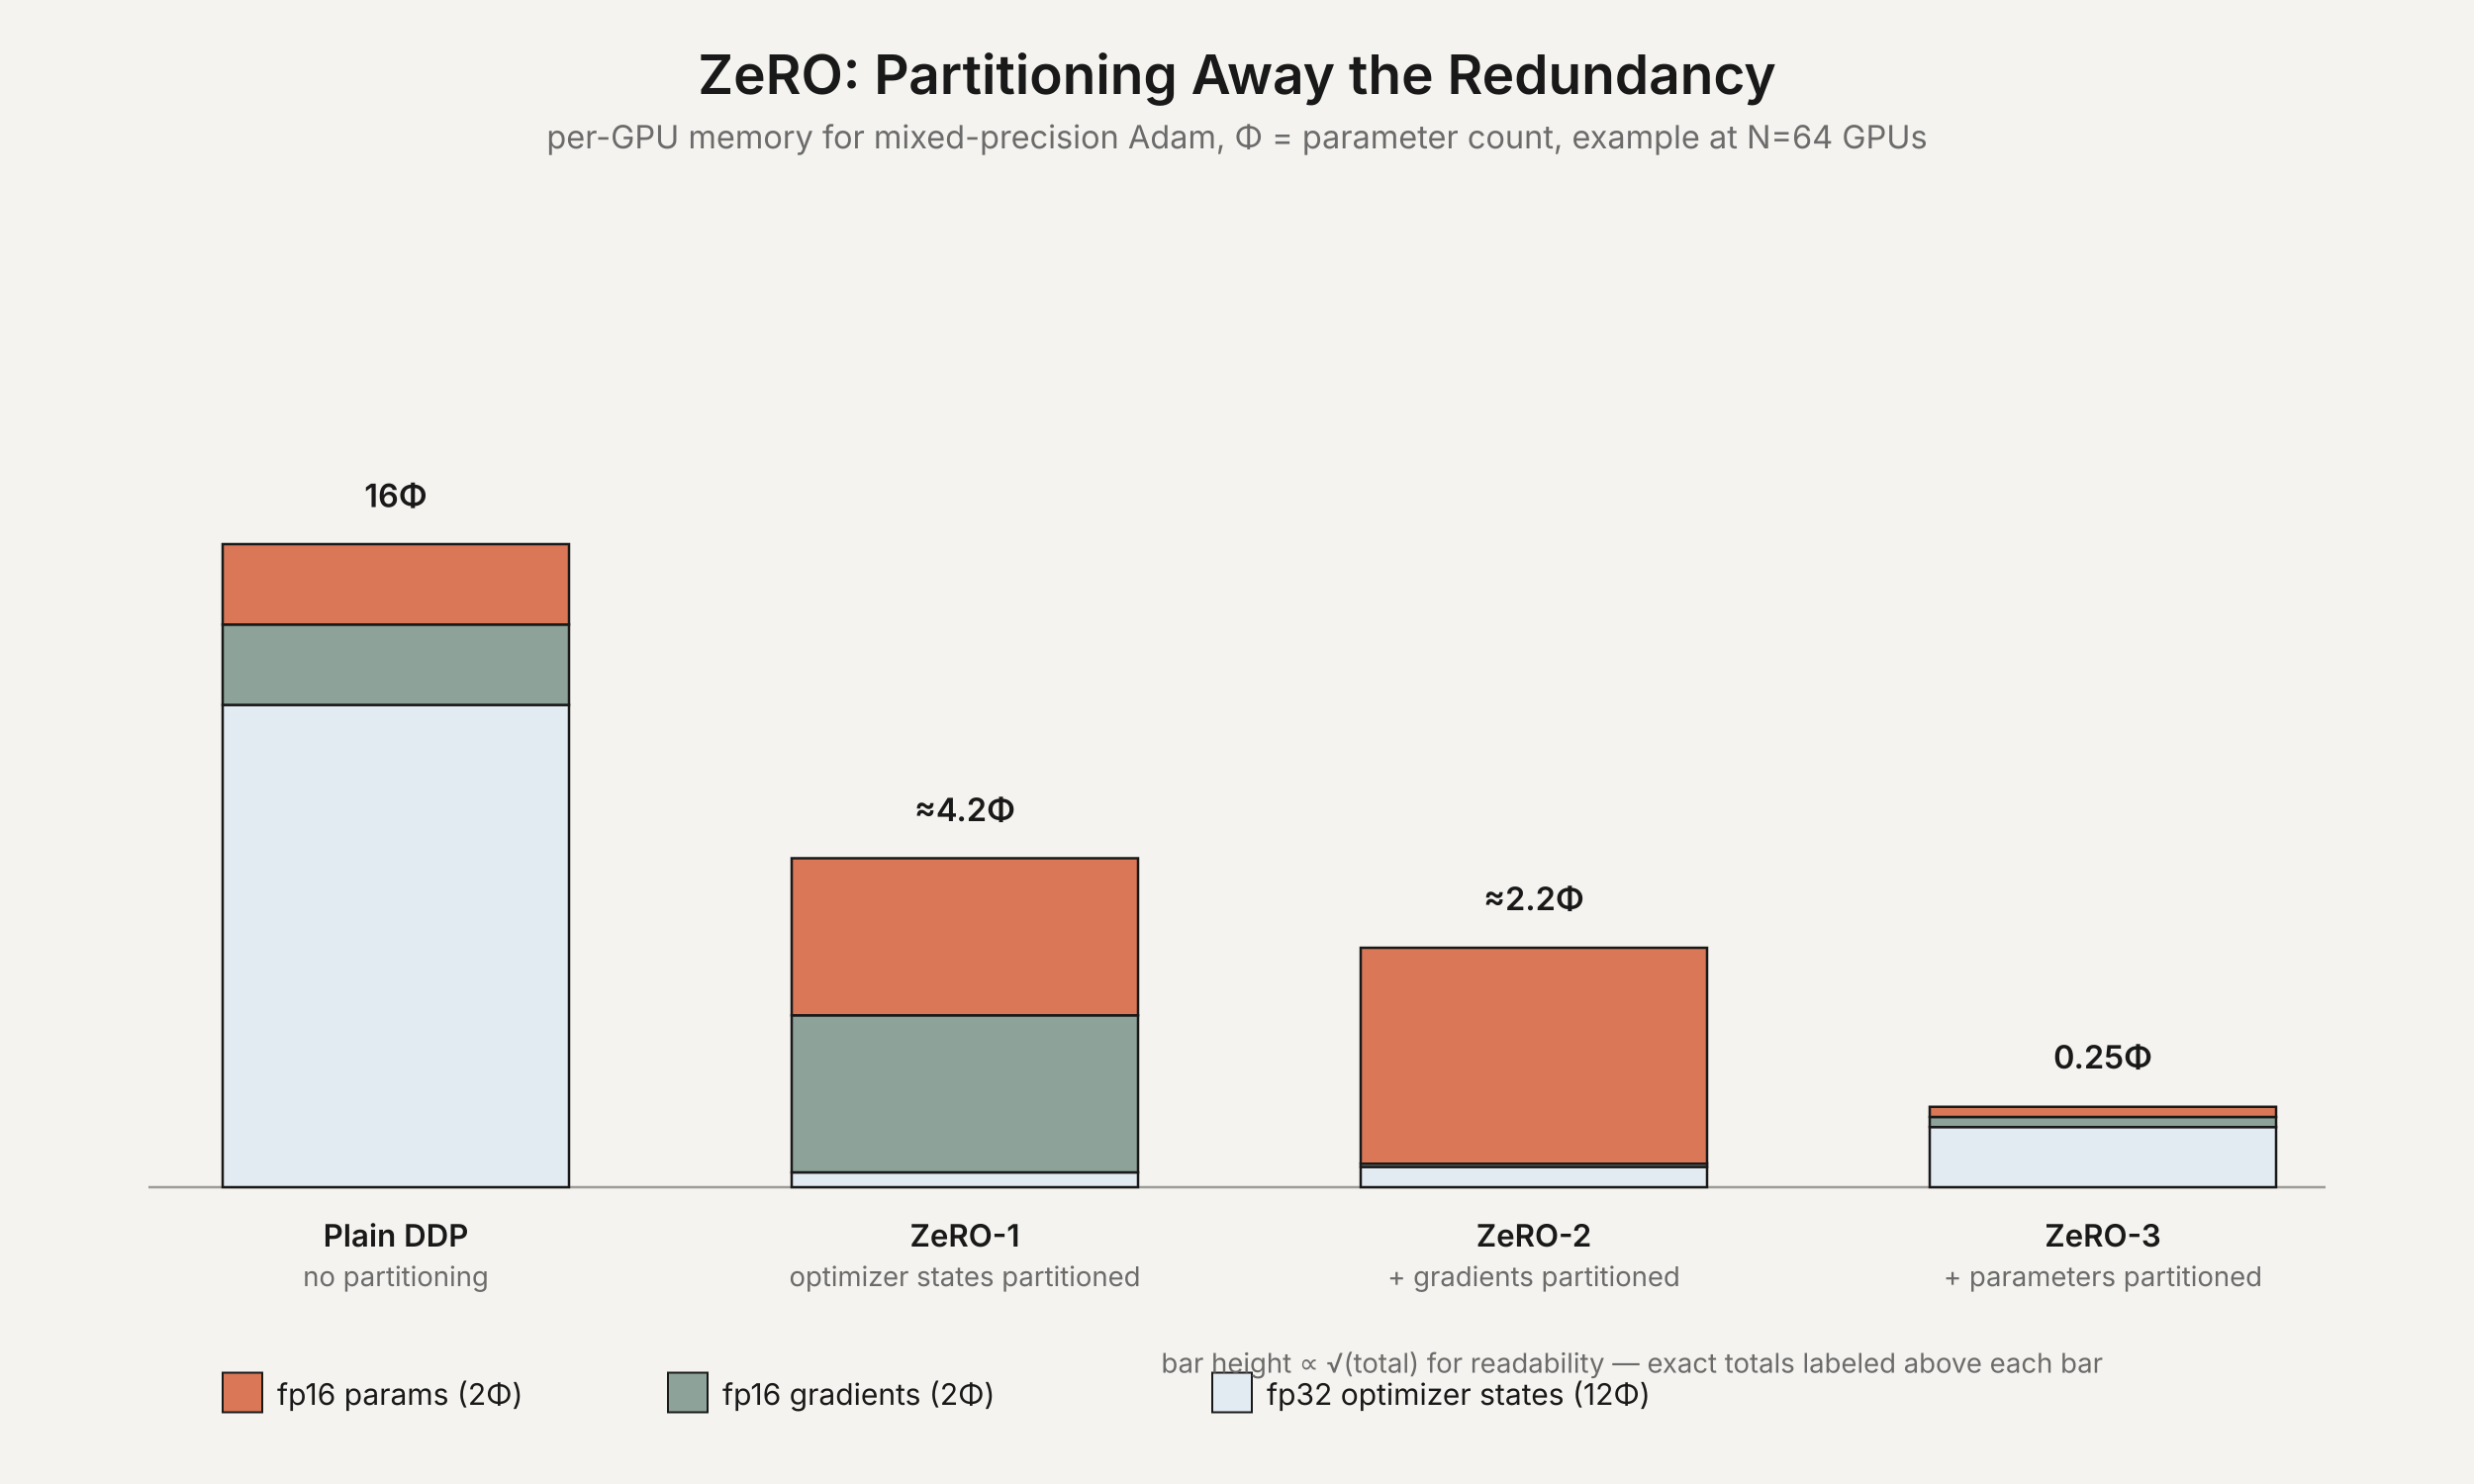
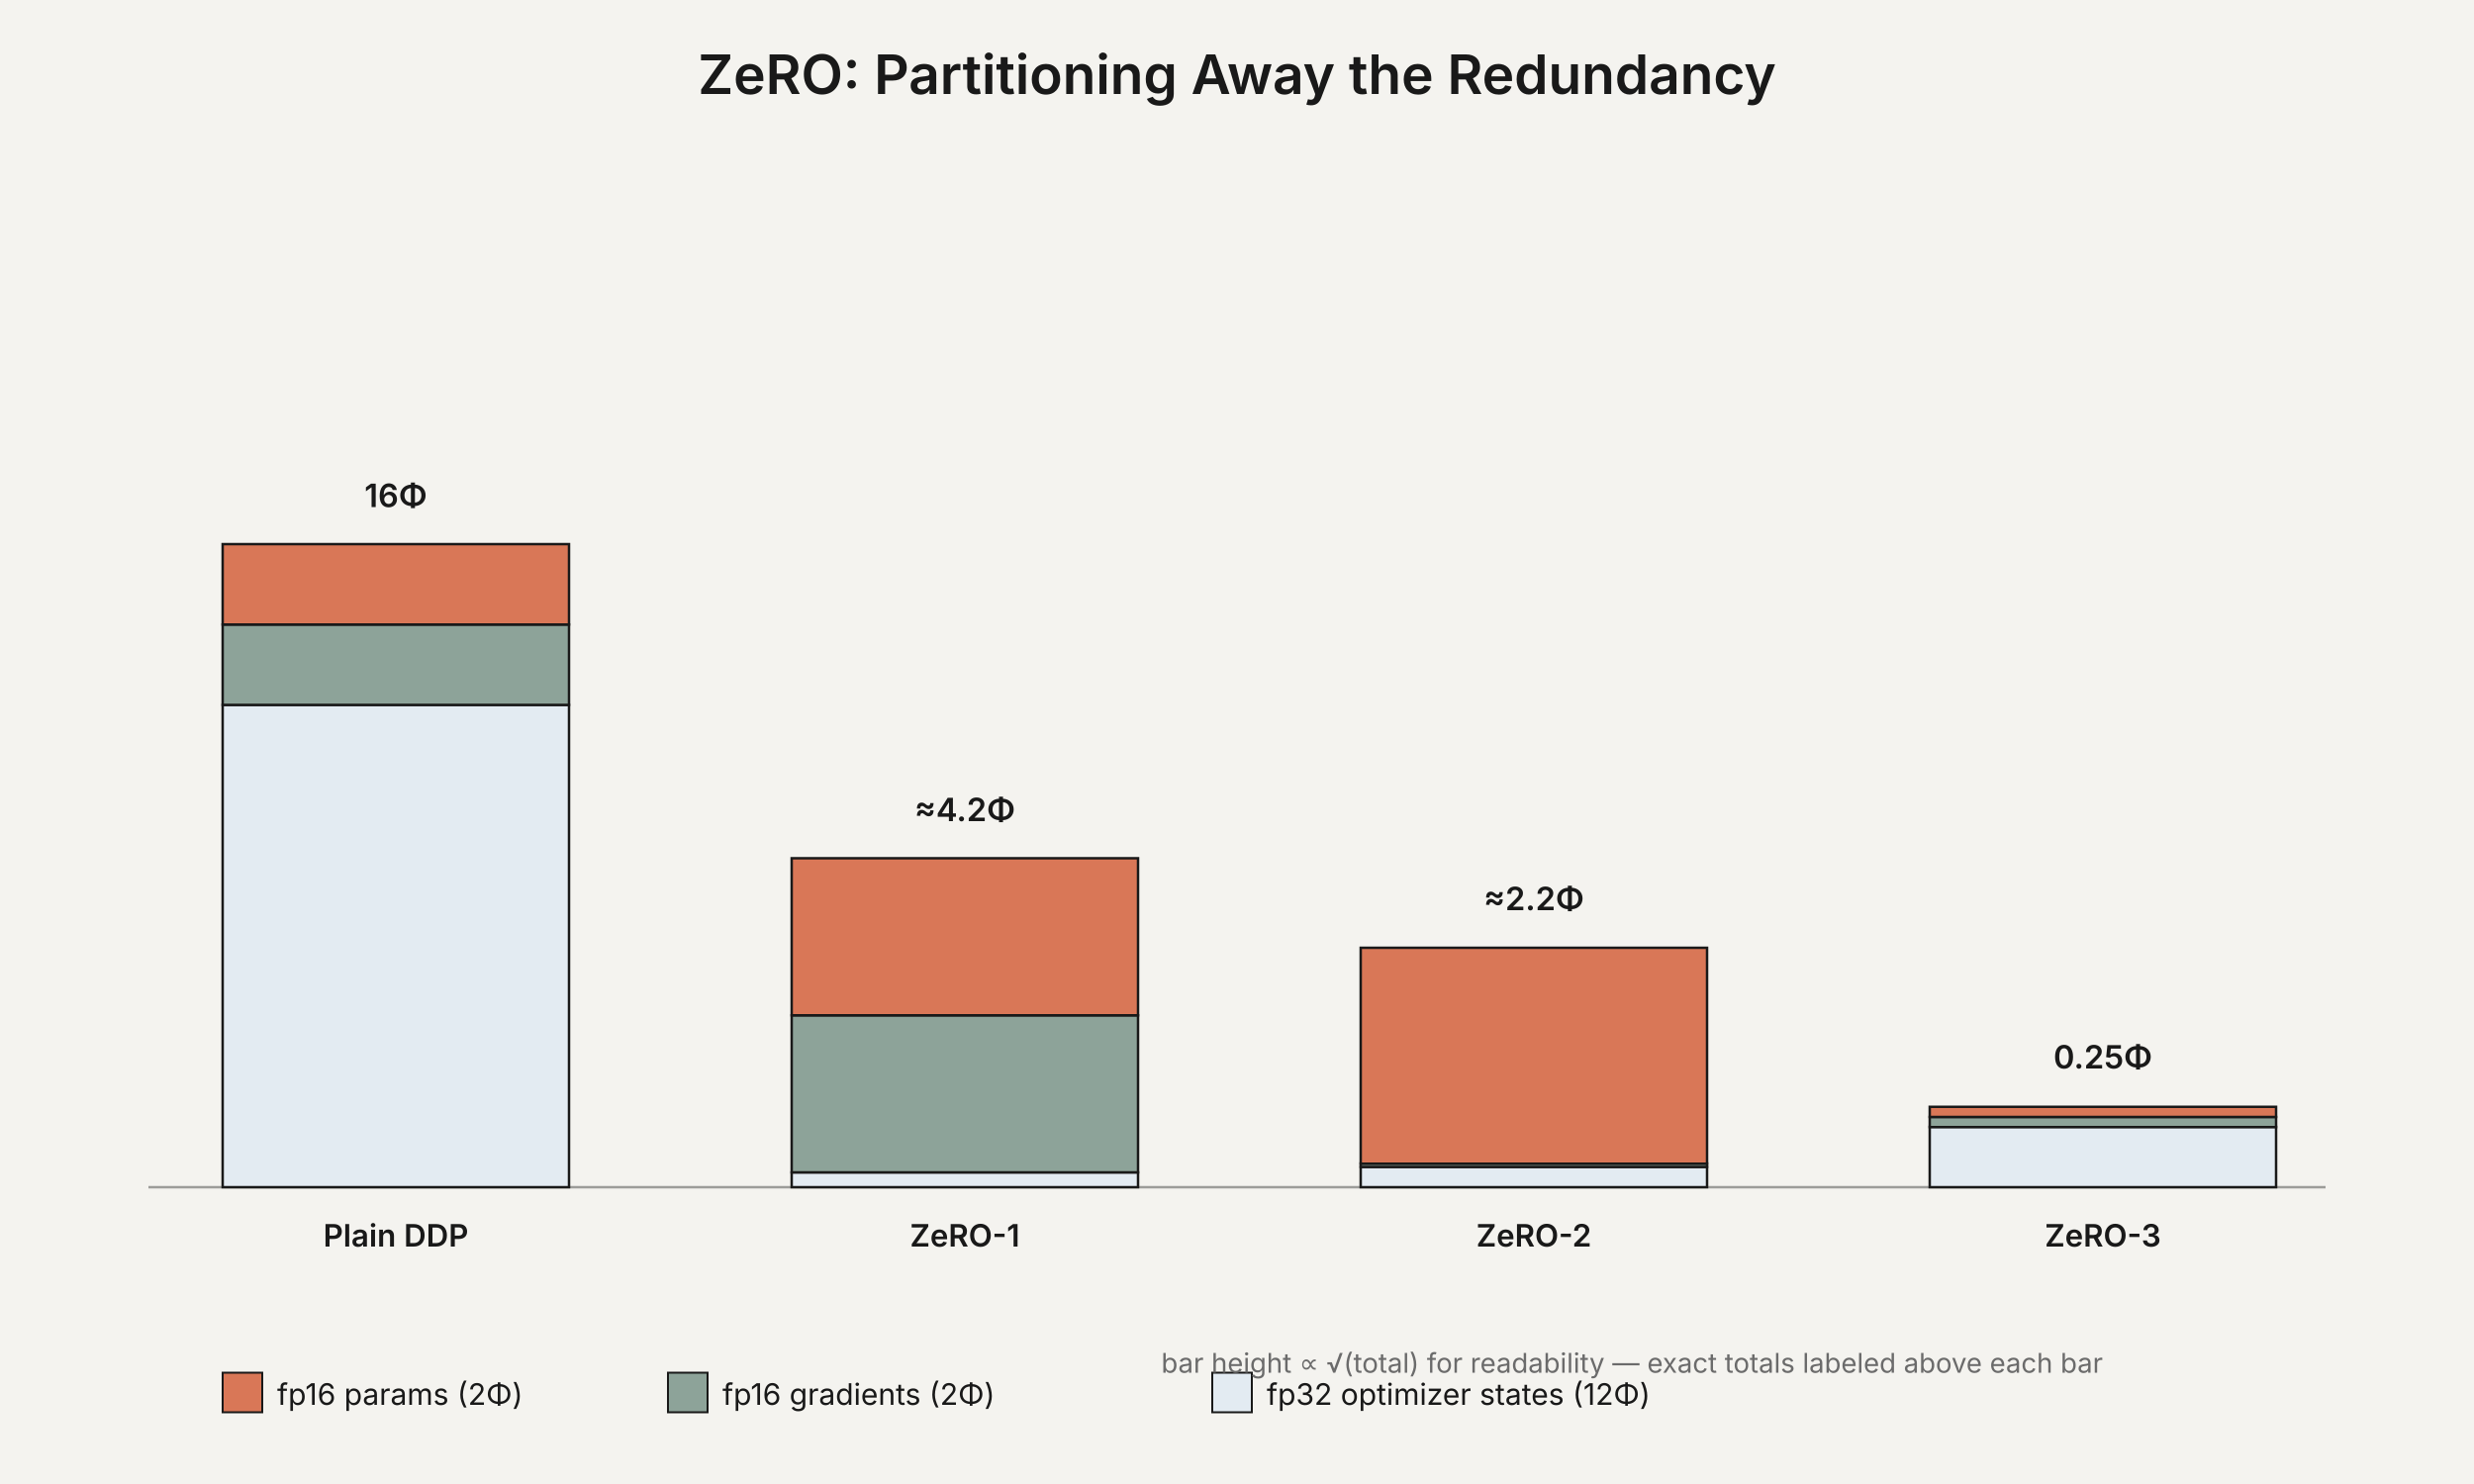
<svg xmlns="http://www.w3.org/2000/svg" viewBox="0 0 1000 600" font-family="Inter, -apple-system, sans-serif">
  <rect x="0" y="0" width="1000" height="600" fill="#F4F3EF" />
  <text x="500" y="38" text-anchor="middle" font-size="22" font-weight="600" fill="#191919">ZeRO: Partitioning Away the Redundancy</text>
-   <text x="500" y="60" text-anchor="middle" font-size="13" fill="#6B6B6B">per-GPU memory for mixed-precision Adam, Φ = parameter count, example at N=64 GPUs</text>
  <line x1="60" y1="480" x2="940" y2="480" stroke="#191919" stroke-opacity="0.4" />
  <g>
    <rect x="90" y="285.0" width="140" height="195.0" fill="#E3EBF2" stroke="#191919" stroke-width="1" />
    <rect x="90" y="252.5" width="140" height="32.5" fill="#8DA399" stroke="#191919" stroke-width="1" />
    <rect x="90" y="220.0" width="140" height="32.5" fill="#D97757" stroke="#191919" stroke-width="1" />
    <text x="160" y="205" text-anchor="middle" font-size="13" font-weight="600" fill="#191919">16Φ</text>
    <text x="160" y="504" text-anchor="middle" font-size="12.5" font-weight="600" fill="#191919">Plain DDP</text>
-     <text x="160" y="520" text-anchor="middle" font-size="11" fill="#6B6B6B">no partitioning</text>
  </g>
  <g>
    <rect x="320" y="474.0" width="140" height="6.0" fill="#E3EBF2" stroke="#191919" stroke-width="1" />
    <rect x="320" y="410.5" width="140" height="63.5" fill="#8DA399" stroke="#191919" stroke-width="1" />
    <rect x="320" y="347.0" width="140" height="63.5" fill="#D97757" stroke="#191919" stroke-width="1" />
    <text x="390" y="332" text-anchor="middle" font-size="13" font-weight="600" fill="#191919">≈4.2Φ</text>
    <text x="390" y="504" text-anchor="middle" font-size="12.5" font-weight="600" fill="#191919">ZeRO-1</text>
-     <text x="390" y="520" text-anchor="middle" font-size="11" fill="#6B6B6B">optimizer states partitioned</text>
  </g>
  <g>
    <rect x="550" y="471.8" width="140" height="8.2" fill="#E3EBF2" stroke="#191919" stroke-width="1" />
    <rect x="550" y="470.4" width="140" height="1.4" fill="#8DA399" stroke="#191919" stroke-width="1" />
    <rect x="550" y="383.2" width="140" height="87.3" fill="#D97757" stroke="#191919" stroke-width="1" />
    <text x="620" y="368" text-anchor="middle" font-size="13" font-weight="600" fill="#191919">≈2.2Φ</text>
    <text x="620" y="504" text-anchor="middle" font-size="12.5" font-weight="600" fill="#191919">ZeRO-2</text>
-     <text x="620" y="520" text-anchor="middle" font-size="11" fill="#6B6B6B">+ gradients partitioned</text>
  </g>
  <g>
    <rect x="780" y="455.6" width="140" height="24.4" fill="#E3EBF2" stroke="#191919" stroke-width="1" />
    <rect x="780" y="451.6" width="140" height="4.1" fill="#8DA399" stroke="#191919" stroke-width="1" />
    <rect x="780" y="447.5" width="140" height="4.1" fill="#D97757" stroke="#191919" stroke-width="1" />
    <text x="850" y="432" text-anchor="middle" font-size="13" font-weight="600" fill="#191919">0.25Φ</text>
    <text x="850" y="504" text-anchor="middle" font-size="12.5" font-weight="600" fill="#191919">ZeRO-3</text>
-     <text x="850" y="520" text-anchor="middle" font-size="11" fill="#6B6B6B">+ parameters partitioned</text>
  </g>
  <g transform="translate(90,555)">
    <rect x="0" y="0" width="16" height="16" fill="#D97757" stroke="#191919" stroke-width="0.8" />
    <text x="22" y="13" font-size="12" fill="#191919">fp16 params (2Φ)</text>
    <rect x="180" y="0" width="16" height="16" fill="#8DA399" stroke="#191919" stroke-width="0.8" />
    <text x="202" y="13" font-size="12" fill="#191919">fp16 gradients (2Φ)</text>
    <rect x="400" y="0" width="16" height="16" fill="#E3EBF2" stroke="#191919" stroke-width="0.8" />
    <text x="422" y="13" font-size="12" fill="#191919">fp32 optimizer states (12Φ)</text>
  </g>
  <text x="850" y="555" text-anchor="end" font-size="11" fill="#6B6B6B">bar height ∝ √(total) for readability — exact totals labeled above each bar</text>
</svg>
